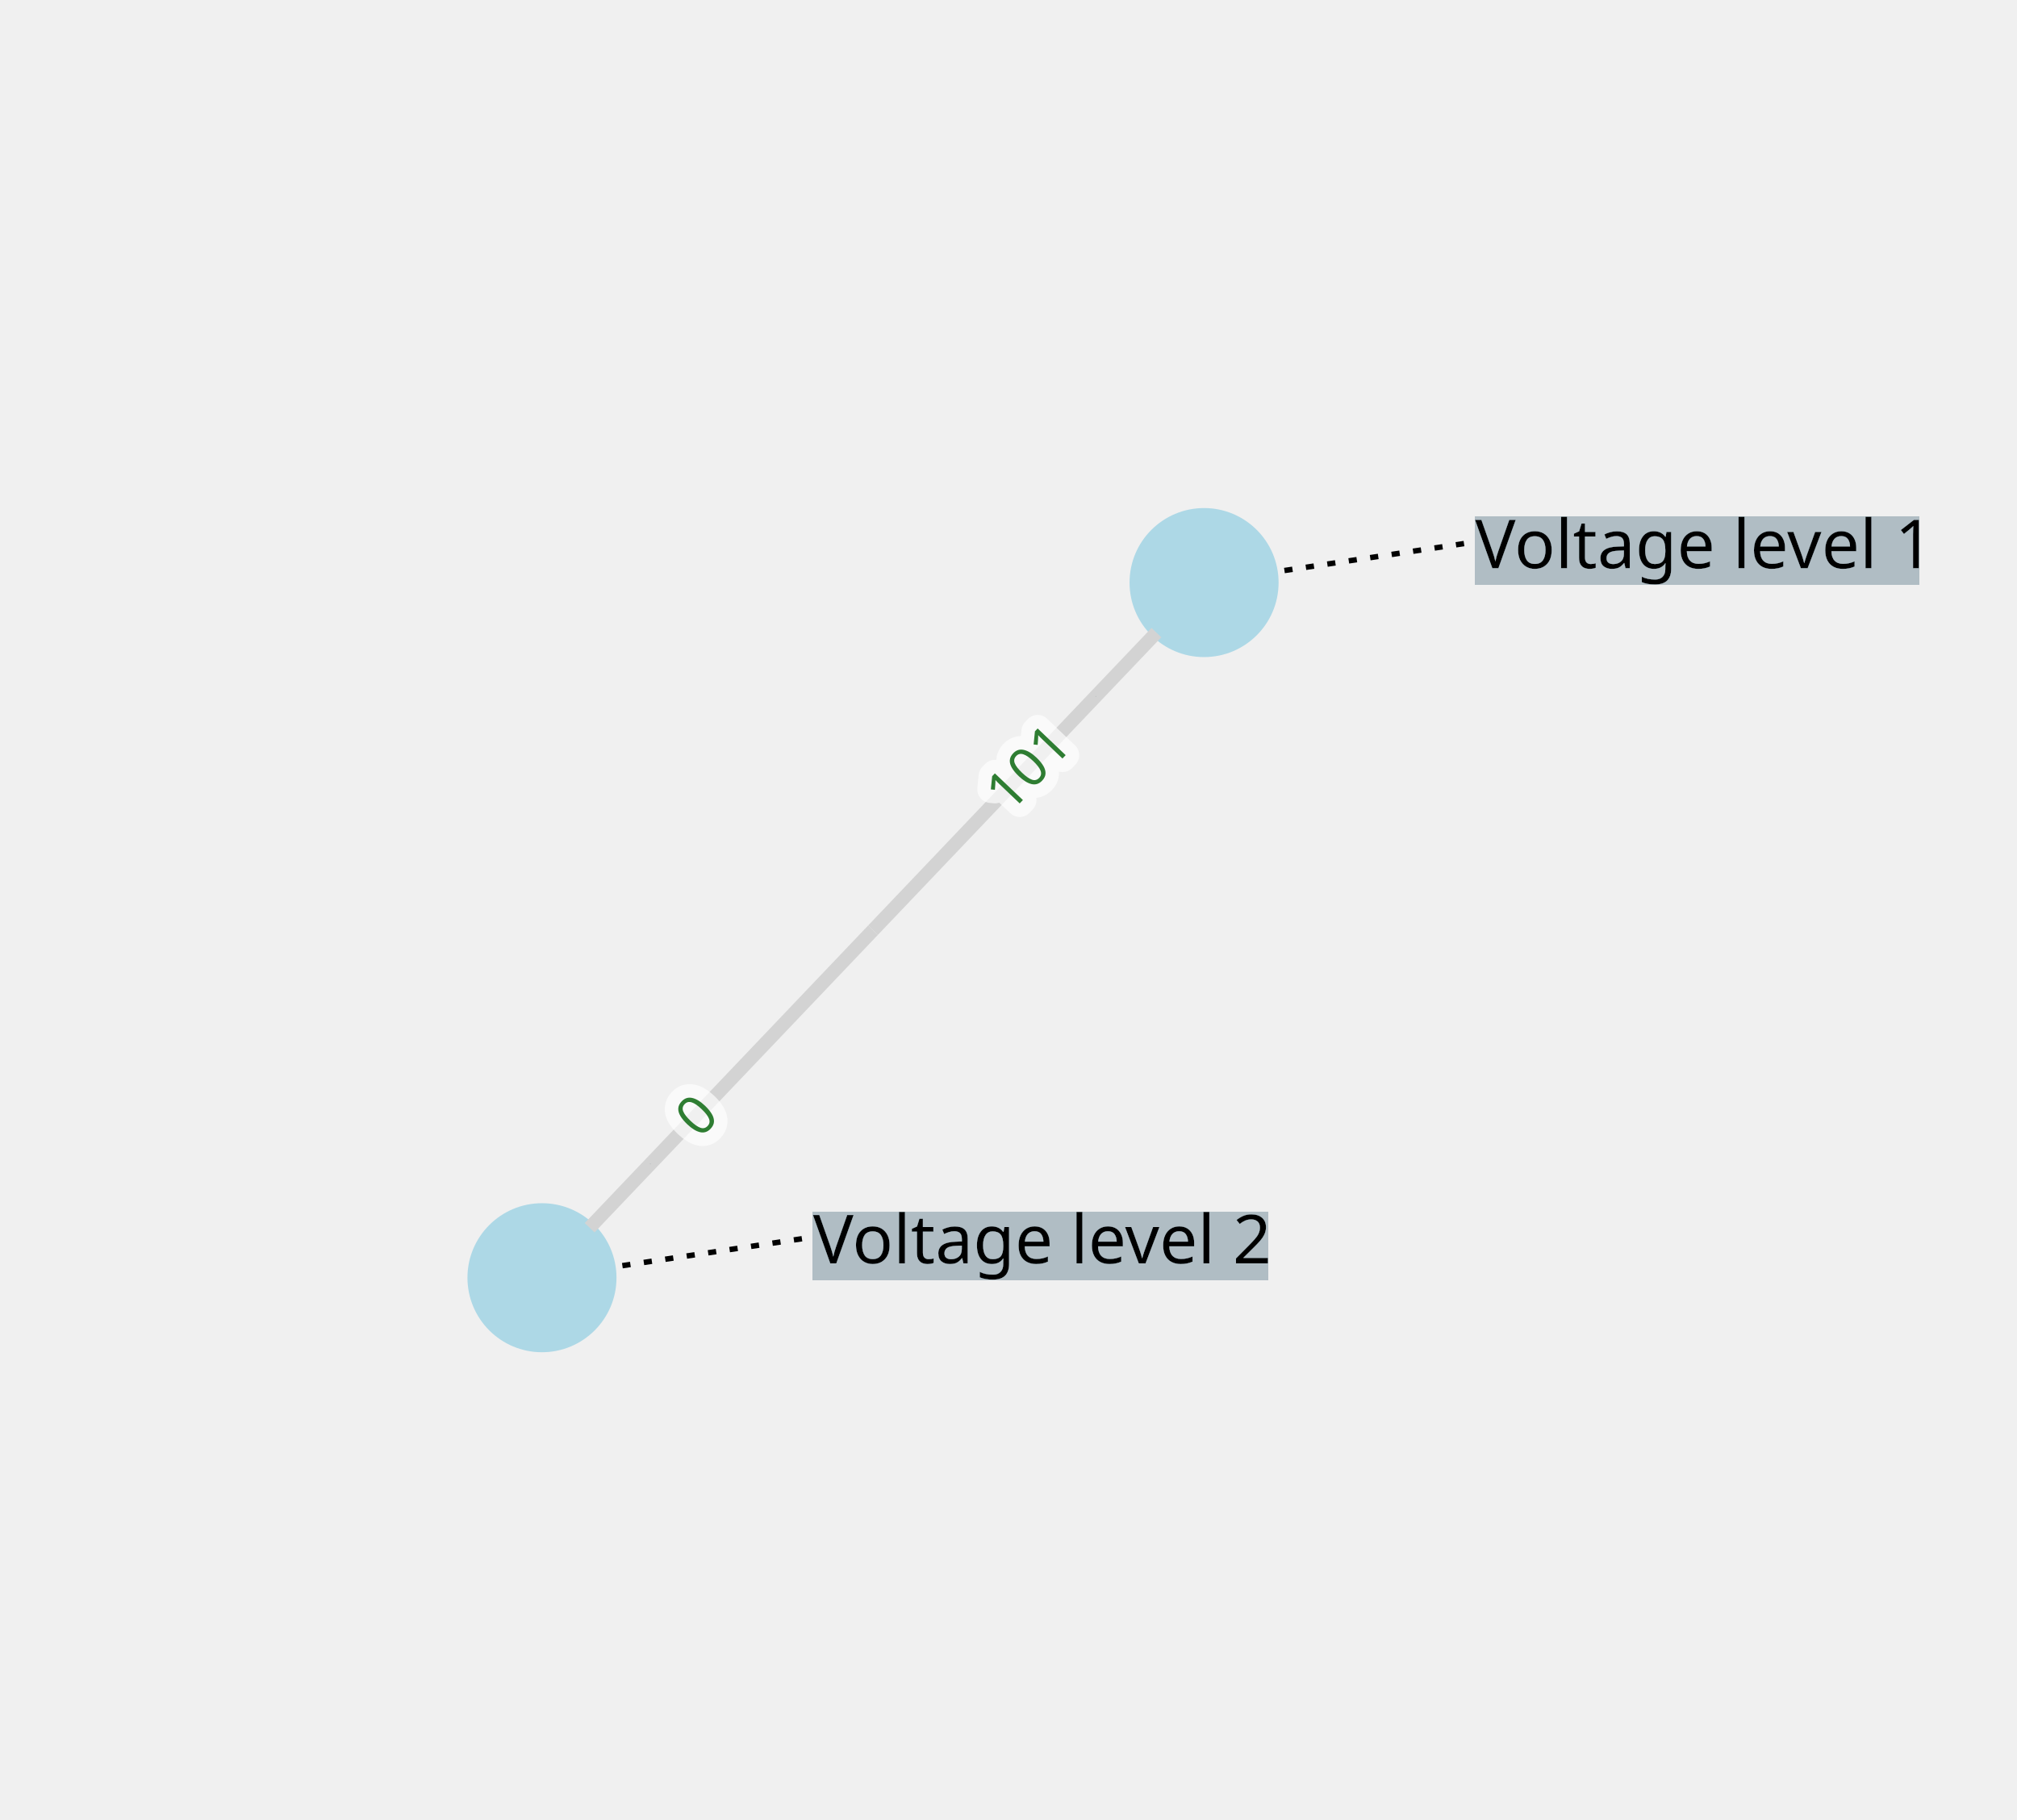
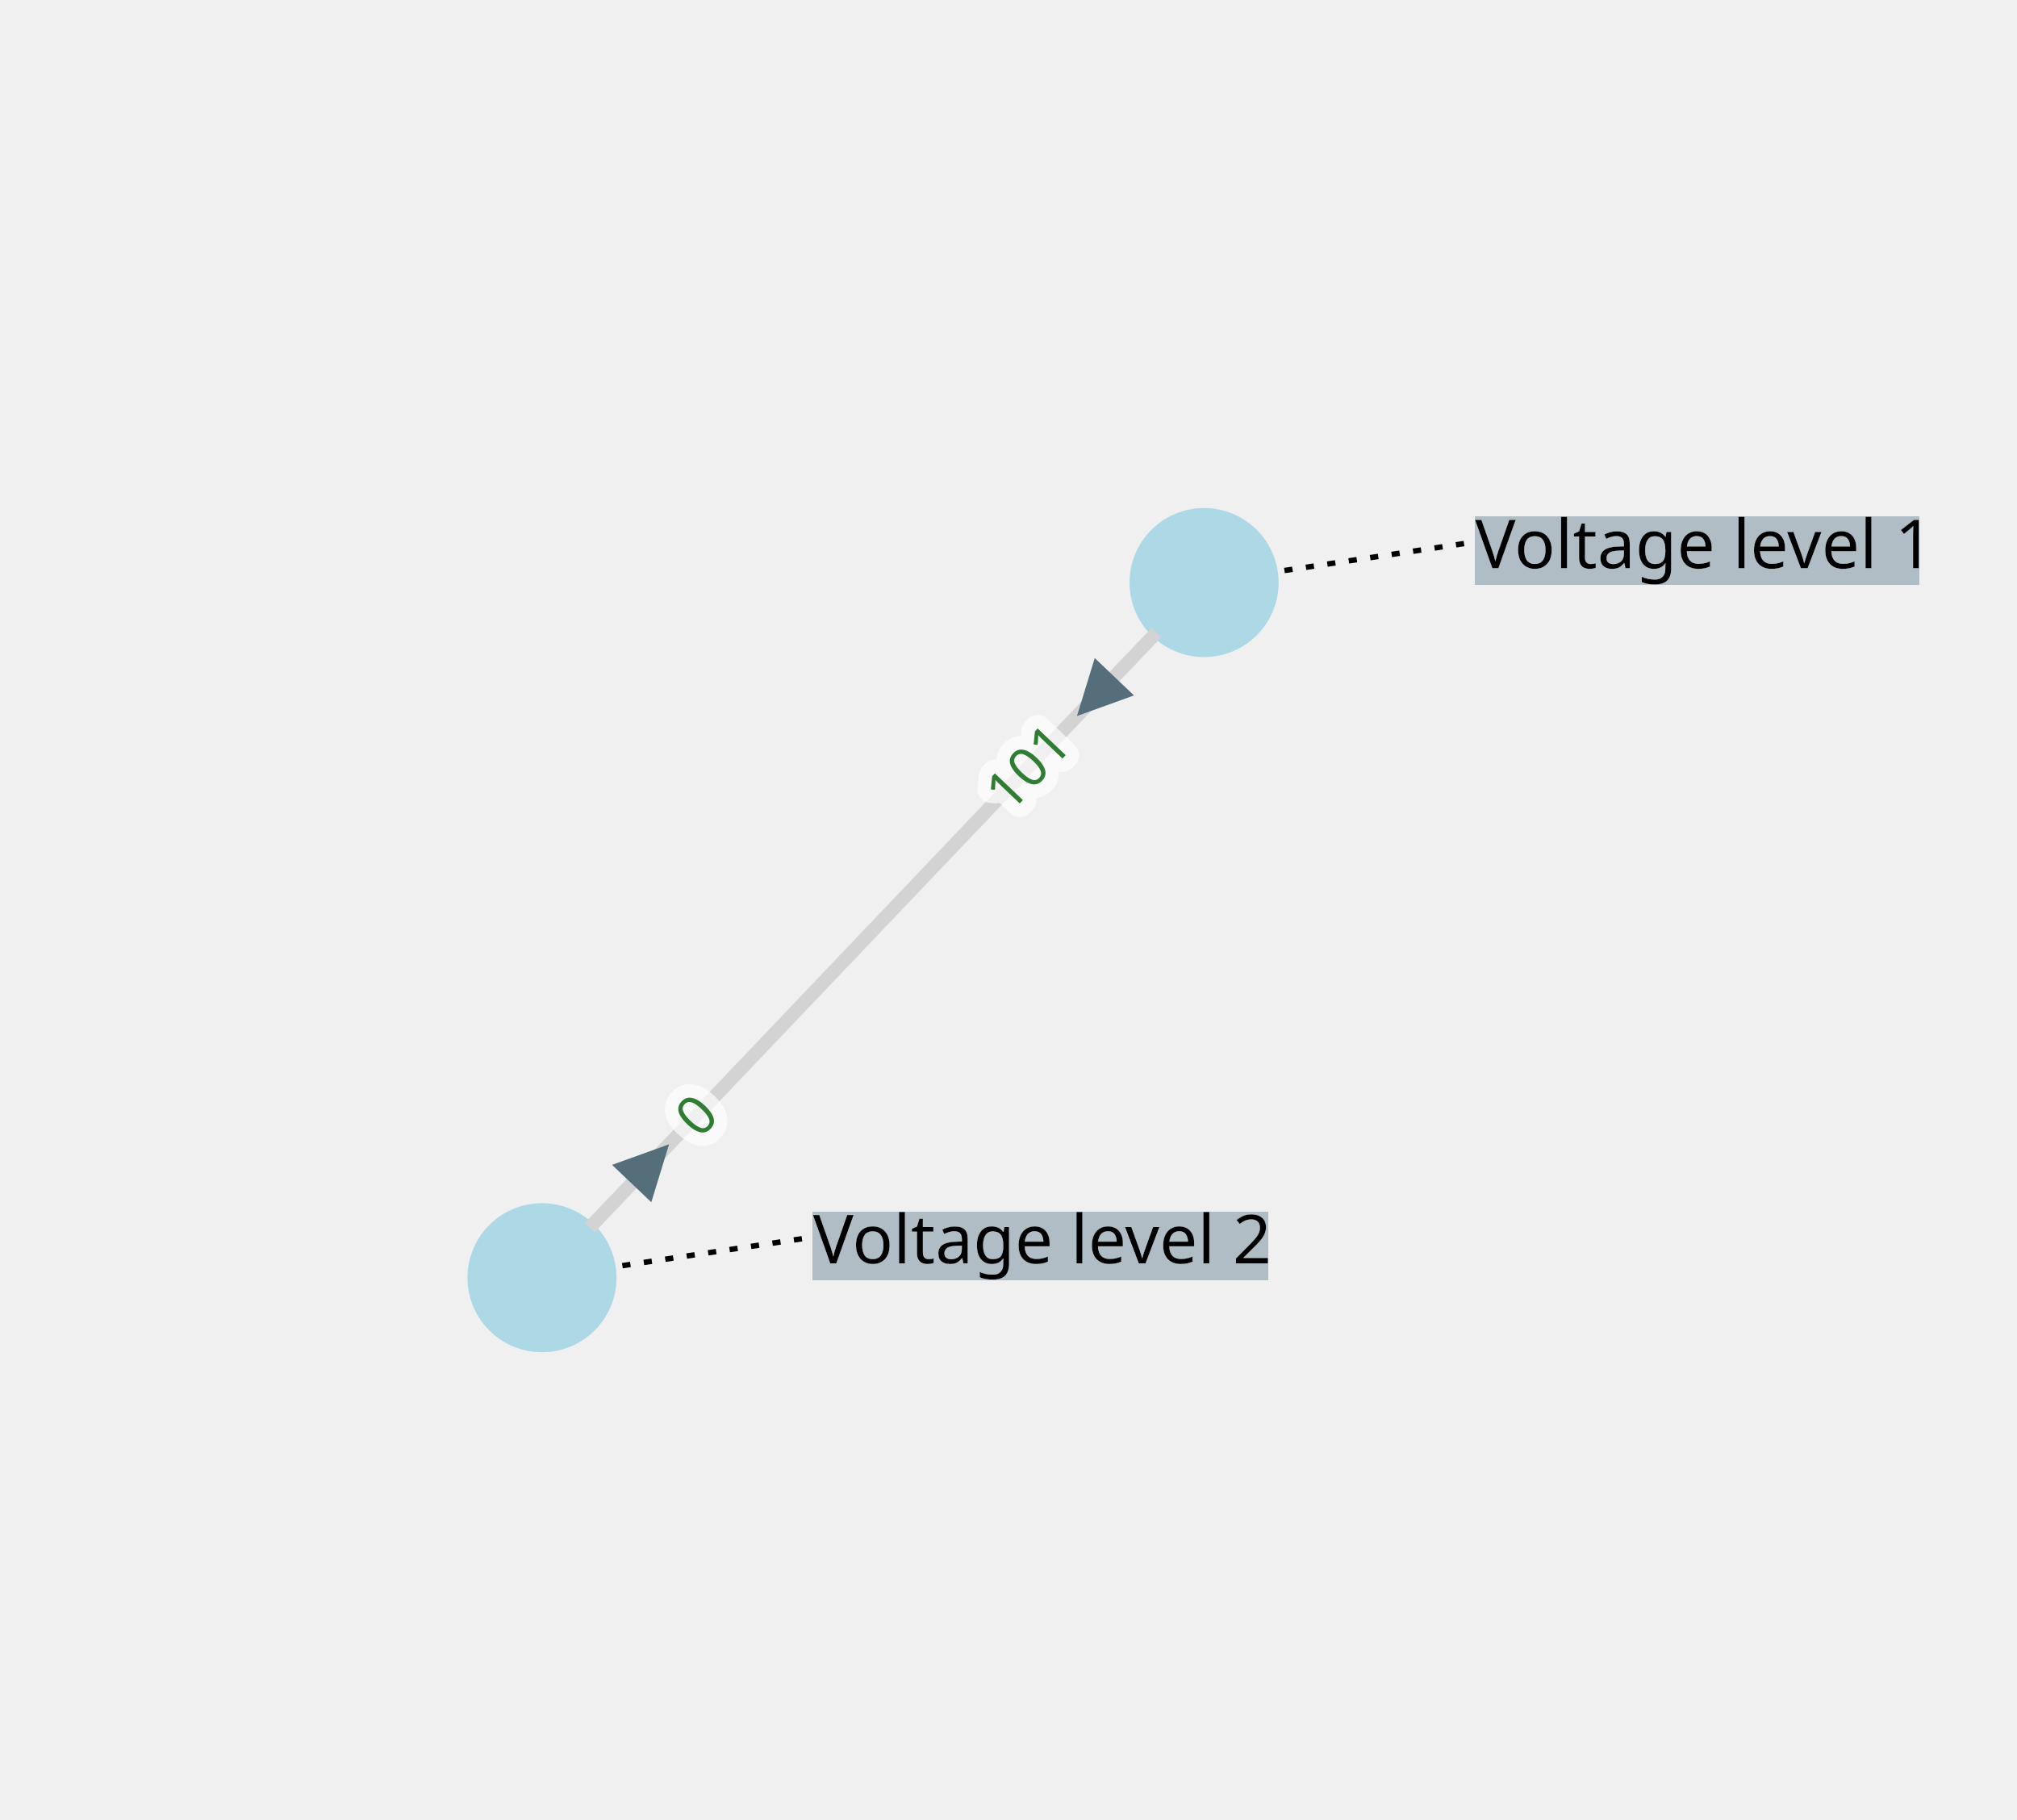
<svg xmlns="http://www.w3.org/2000/svg" width="800.00" height="721.78" viewBox="-284.74 -303.93 744.32 671.55">
  <style>
.nad-branch-edges polyline, .nad-branch-edges path {stroke: var(--nad-vl-color, lightgrey); stroke-width: 5; fill: none}
.nad-branch-edges circle {stroke: var(--nad-vl-color, lightgrey); stroke-width: 5; fill: none}
.nad-3wt-edges polyline {stroke: var(--nad-vl-color, lightgrey); stroke-width: 5; fill: none}
.nad-text-edges {stroke: black; stroke-width: 2; stroke-dasharray: 3,5}
.nad-branch-edges .nad-disconnected polyline, .nad-3wt-edges .nad-disconnected polyline {stroke-dasharray: 10,10}
.nad-vl-nodes circle, .nad-vl-nodes path {fill: var(--nad-vl-color, lightblue)}
.nad-vl-nodes circle.nad-unknown-busnode {stroke: lightgrey; stroke-width: 5; stroke-dasharray: 5,5; fill: none}
.nad-hvdc-edge polyline.nad-hvdc {stroke: grey; stroke-width: 20}
.nad-3wt-nodes circle {stroke: var(--nad-vl-color, lightgrey); stroke-width: 5; fill: none}
.nad-state-out .nad-arrow-in {visibility: hidden}
.nad-state-in .nad-arrow-out {visibility: hidden}
.nad-active path {stroke: none; fill: #546e7a}
.nad-active {visibility: visible}
.nad-reactive {visibility: hidden}
.nad-reactive path {stroke: none; fill: #0277bd}
.nad-text-background {flood-color: #90a4aeaa}
.nad-text-nodes {font: 25px "Verdana"; fill: black; dominant-baseline: central}
.nad-edge-infos text {font: 20px "Verdana"; dominant-baseline:middle; stroke: #FFFFFFAA; stroke-width: 10; stroke-linejoin:round; paint-order: stroke}
.nad-edge-infos .nad-state-in text {fill: #b71c1c}
.nad-edge-infos .nad-state-out text {fill: #2e7d32}
.nad-vl0to30 {--nad-vl-color: #AFB42B}
.nad-vl30to50 {--nad-vl-color: #EF9A9A}
.nad-vl50to70 {--nad-vl-color: #9C27B0}
.nad-vl70to120 {--nad-vl-color: #E65100}
.nad-vl120to180 {--nad-vl-color: #00ACC1}
.nad-vl180to300 {--nad-vl-color: #2E7D32}
.nad-vl300to500 {--nad-vl-color: #D32F2F}
.nad-branch-edges .nad-overload polyline, .nad-branch-edges .nad-overload path {animation: line-blink 3s infinite}
.nad-vl-nodes .nad-overvoltage {animation: node-over-blink 3s infinite}
.nad-vl-nodes .nad-undervoltage {animation: node-under-blink 3s infinite}

@keyframes line-blink {
  0%, 80%, 100% {stroke: var(--nad-vl-color, black); stroke-width: 5}
  40% {stroke: #FFEB3B; stroke-width: 15}
}
@keyframes node-over-blink {
  0%, 80%, 100% {stroke: white; stroke-width: 0}
  40% {stroke: #ff5722; stroke-width: 15}
}
@keyframes node-under-blink {
  0%, 80%, 100% {stroke: white; stroke-width: 0}
  40% {stroke: #00BCD4; stroke-width: 15}
}
</style>
  <defs>
    <filter id="textBgFilter" x="0" y="0" width="1" height="1">
      <feFlood class="nad-text-background" />
      <feComposite in="SourceGraphic" operator="over" />
    </filter>
  </defs>
  <g class="nad-vl-nodes">
    <g transform="translate(159.59,-88.93)" id="0" class="nad-vl300to500">
      <circle r="27.50" id="1" />
    </g>
    <g transform="translate(-84.74,167.62)" id="2" class="nad-vl300to500">
      <circle r="27.50" id="3" />
    </g>
  </g>
  <g class="nad-branch-edges">
    <g id="4" class="nad-overload">
      <g class="nad-vl300to500">
        <polyline points="142.00,-70.46 37.43,39.35" />
        <g class="nad-edge-infos" transform="translate(119.59,-46.93)">
          <g class="nad-active nad-state-out">
            <g transform="rotate(-136.40)">
-               <path class="nad-arrow-in" d="M-0.1 -0.1 H0.1 L0 0.1z" />
-               <path class="nad-arrow-out" d="M-0.1 0.1 H0.1 L0 -0.1z" />
+               <path class="nad-arrow-in" d="M-10 -10 H10 L0 10z" />
+               <path class="nad-arrow-out" d="M-10 10 H10 L0 -10z" />
            </g>
            <text transform="rotate(-46.40)" x="-19.00" style="text-anchor:end">101</text>
          </g>
          <g class="nad-reactive nad-state-out">
            <g transform="rotate(-136.40)">
-               <path class="nad-arrow-in" d="M-0.1 -0.1 H0.1 L0 0.1z" />
-               <path class="nad-arrow-out" d="M-0.1 0.1 H0.1 L0 -0.1z" />
+               <path class="nad-arrow-in" d="M-10 -10 H10 L0 10z" />
+               <path class="nad-arrow-out" d="M-10 10 H10 L0 -10z" />
            </g>
            <text transform="rotate(-46.40)" x="-19.00" style="text-anchor:end">150</text>
          </g>
        </g>
      </g>
      <g class="nad-vl300to500">
        <polyline points="-67.15,149.16 37.43,39.35" />
        <g class="nad-edge-infos" transform="translate(-44.74,125.62)">
          <g class="nad-active nad-state-out">
            <g transform="rotate(43.60)">
-               <path class="nad-arrow-in" d="M-0.1 -0.1 H0.1 L0 0.1z" />
-               <path class="nad-arrow-out" d="M-0.1 0.1 H0.1 L0 -0.1z" />
+               <path class="nad-arrow-in" d="M-10 -10 H10 L0 10z" />
+               <path class="nad-arrow-out" d="M-10 10 H10 L0 -10z" />
            </g>
            <text transform="rotate(-46.40)" x="19.00">0</text>
          </g>
          <g class="nad-reactive nad-state-out">
            <g transform="rotate(43.60)">
-               <path class="nad-arrow-in" d="M-0.1 -0.1 H0.1 L0 0.1z" />
-               <path class="nad-arrow-out" d="M-0.1 0.1 H0.1 L0 -0.1z" />
+               <path class="nad-arrow-in" d="M-10 -10 H10 L0 10z" />
+               <path class="nad-arrow-out" d="M-10 10 H10 L0 -10z" />
            </g>
            <text transform="rotate(-46.40)" x="19.00">0</text>
          </g>
        </g>
      </g>
    </g>
  </g>
  <g class="nad-text-edges">
    <polyline id="0_edge" points="189.25,-93.38 259.59,-103.93" />
    <polyline id="2_edge" points="-55.07,163.17 15.26,152.62" />
  </g>
  <g class="nad-text-nodes">
    <text filter="url(#textBgFilter)" y="-103.93" x="259.59">Voltage level 1</text>
    <text filter="url(#textBgFilter)" y="152.62" x="15.26">Voltage level 2</text>
  </g>
</svg>
